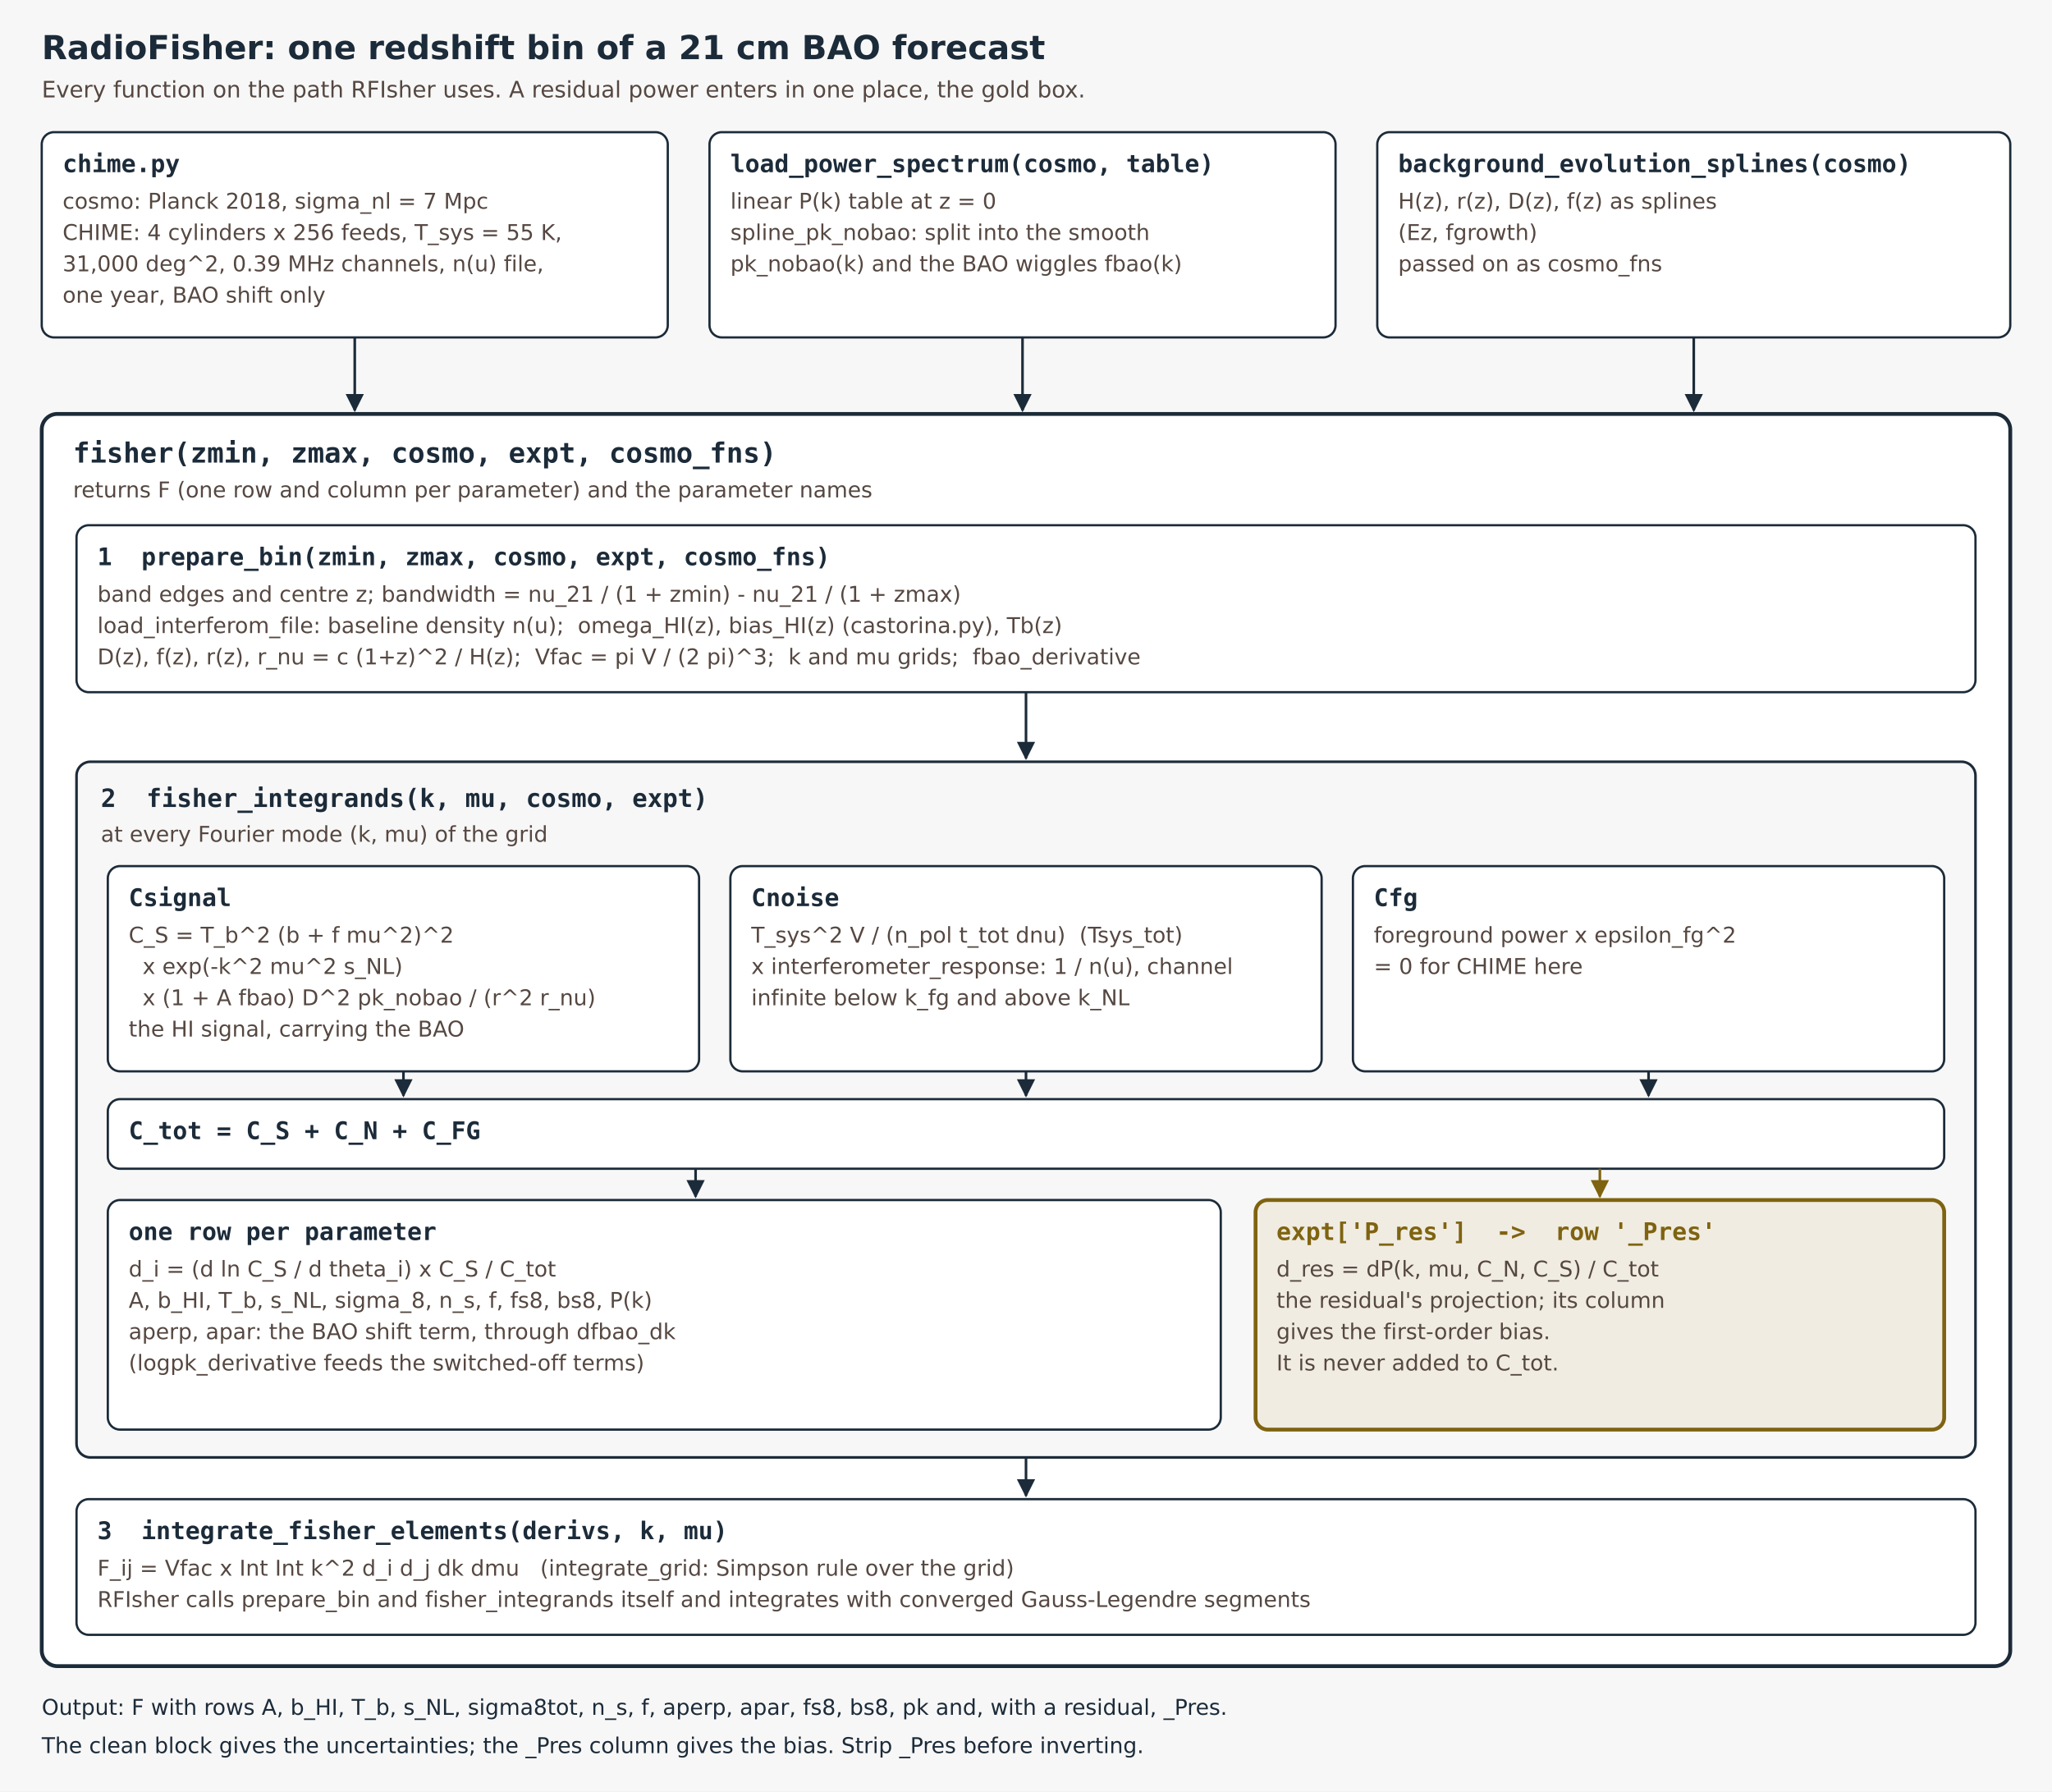
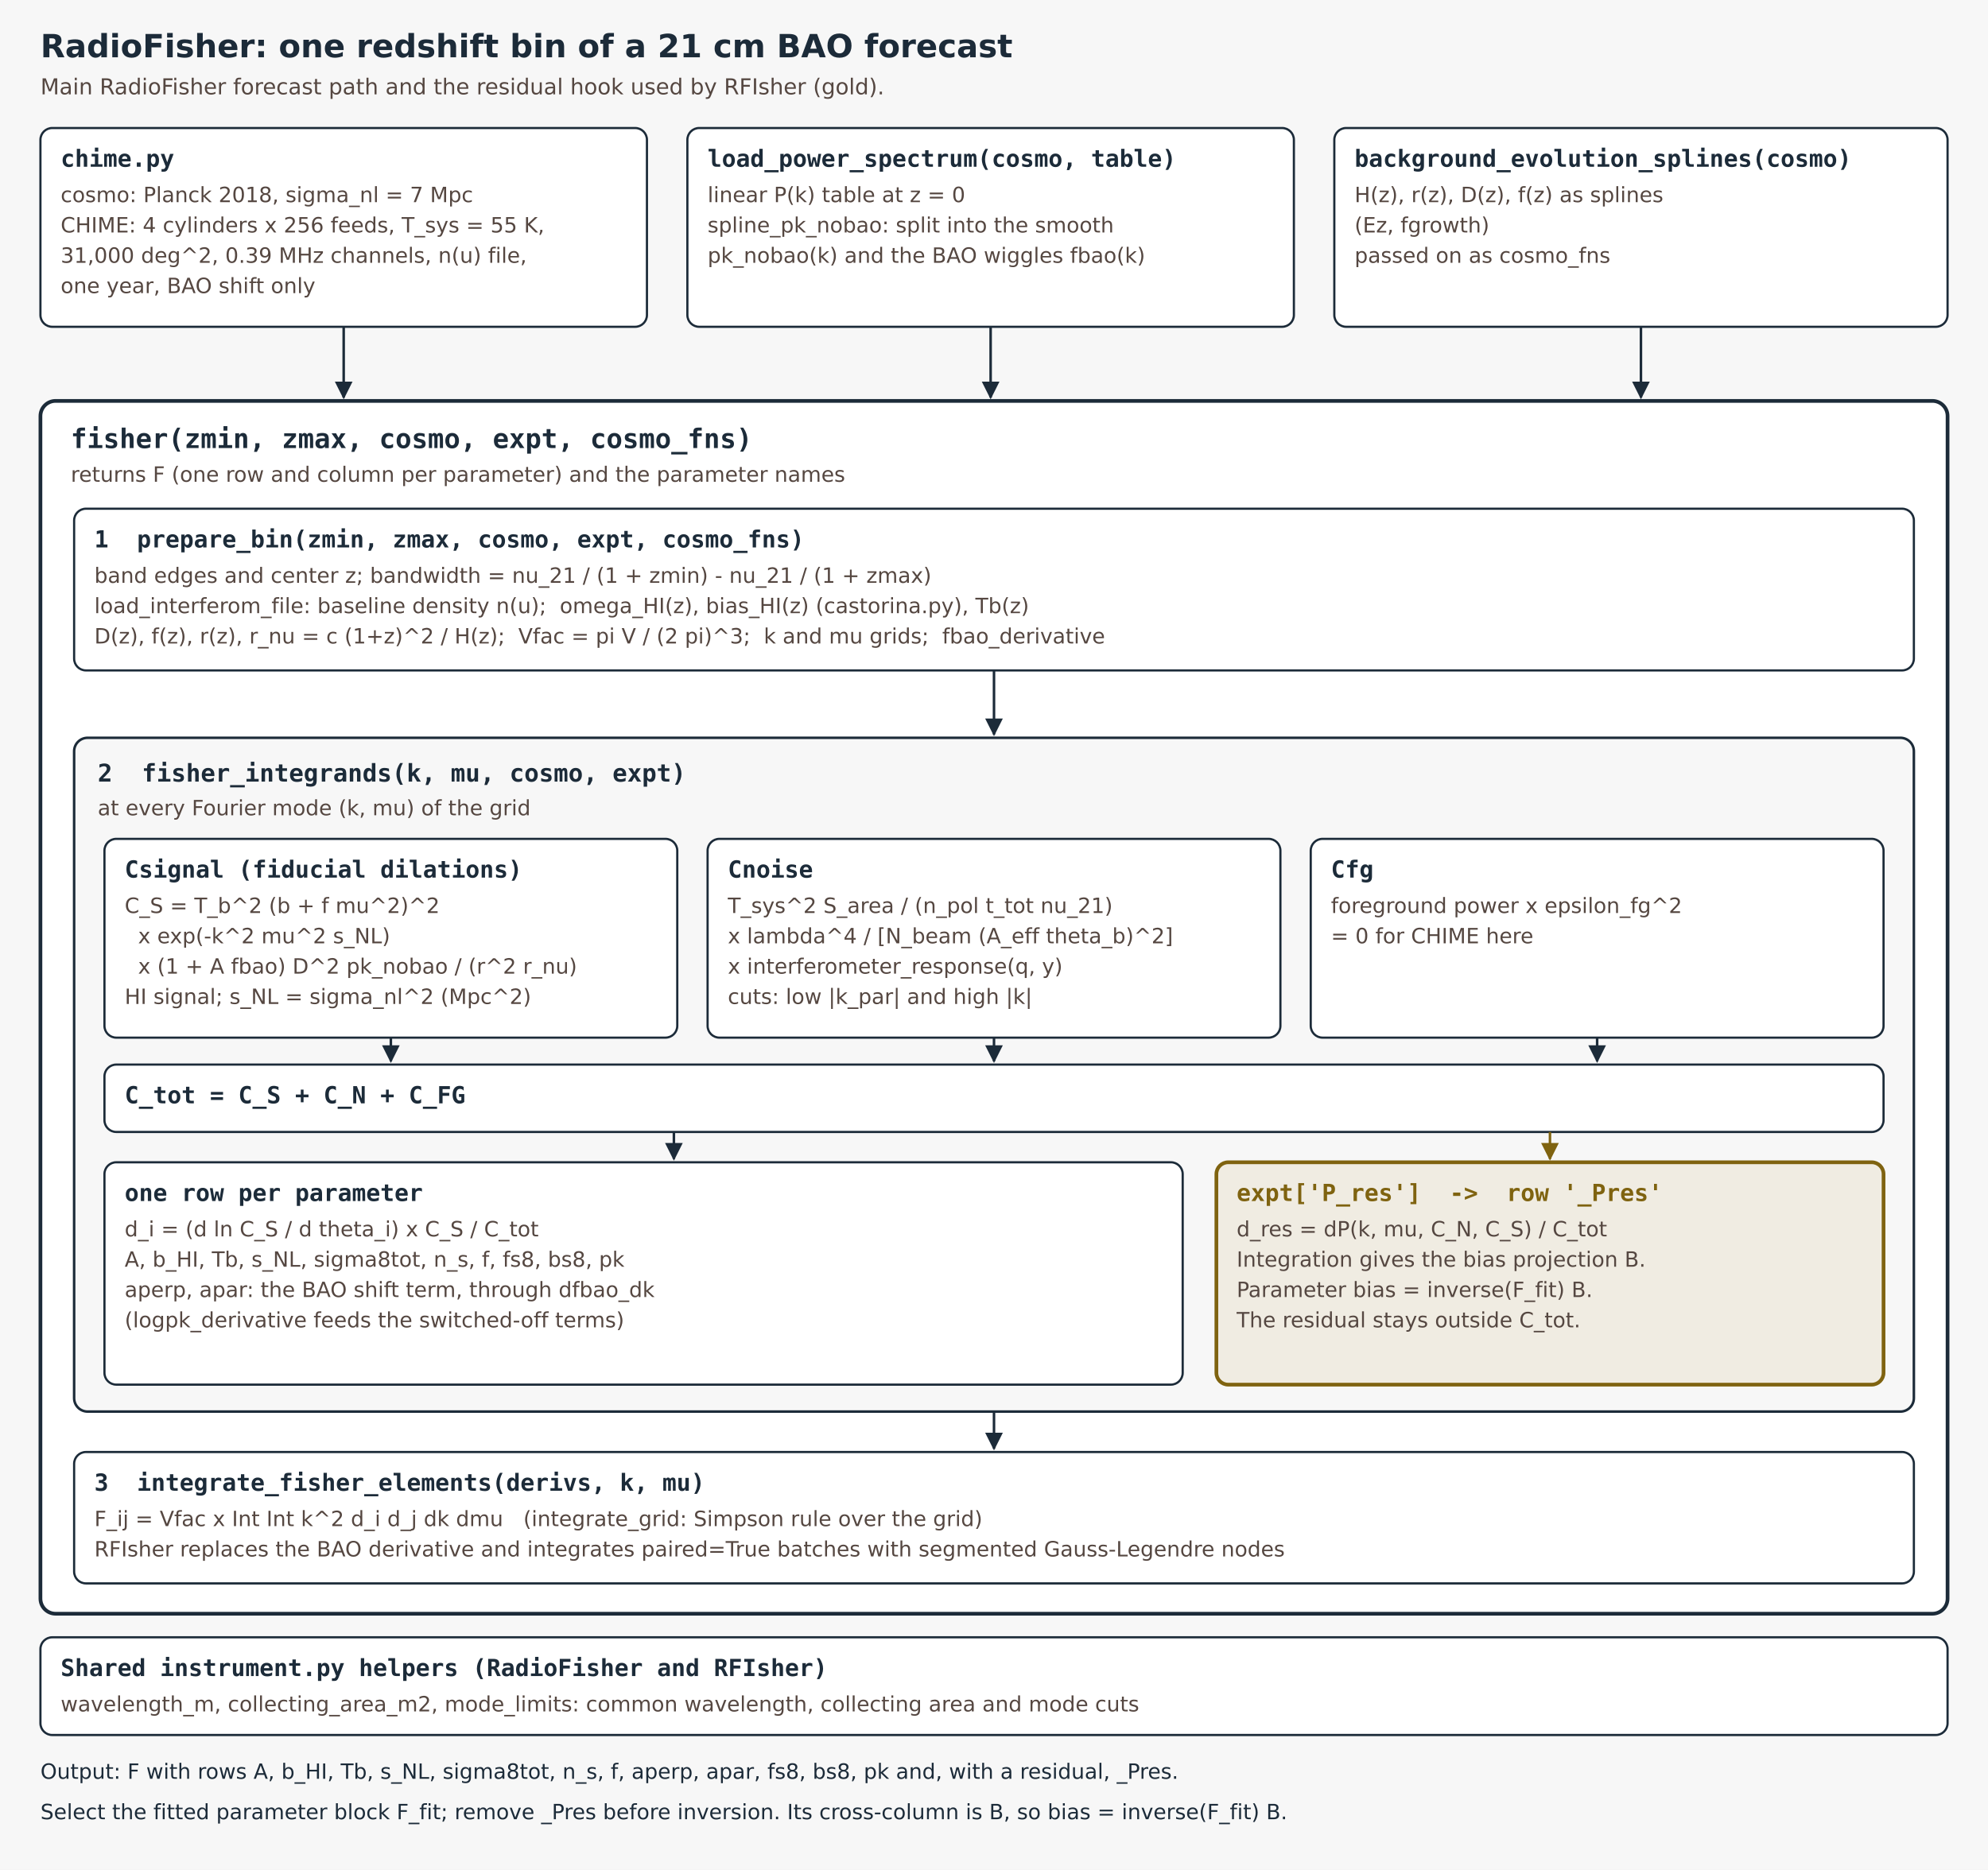
- <svg xmlns="http://www.w3.org/2000/svg" viewBox="0 0 1180 1030" font-family="DejaVu Sans, sans-serif" role="img" aria-label="RadioFisher call graph: inputs, fisher(), the integrands and where the residual row is added">
+ <svg xmlns="http://www.w3.org/2000/svg" viewBox="0 0 1180 1110" font-family="DejaVu Sans, sans-serif" role="img" aria-label="RadioFisher call graph: inputs, fisher(), the integrands and where the residual row is added">
  <defs>
    <marker id="a" viewBox="0 0 10 10" refX="9" refY="5" markerWidth="7" markerHeight="7" orient="auto">
      <path d="M0,0 L10,5 L0,10 z" fill="#1C2B39" />
    </marker>
    <marker id="b" viewBox="0 0 10 10" refX="9" refY="5" markerWidth="7" markerHeight="7" orient="auto">
      <path d="M0,0 L10,5 L0,10 z" fill="#7F6310" />
    </marker>
  </defs>
-   <rect width="1180" height="1030" fill="#F7F7F7" />
+   <rect width="1180" height="1110" fill="#F7F7F7" />
  <text x="24" y="34" font-size="19" fill="#1C2B39" font-weight="600" text-anchor="start" xml:space="preserve">RadioFisher: one redshift bin of a 21 cm BAO forecast</text>
-   <text x="24" y="56" font-size="13" fill="#554741" font-weight="normal" text-anchor="start" xml:space="preserve">Every function on the path RFIsher uses. A residual power enters in one place, the gold box.</text>
+   <text x="24" y="56" font-size="13" fill="#554741" font-weight="normal" text-anchor="start" xml:space="preserve">Main RadioFisher forecast path and the residual hook used by RFIsher (gold).</text>
  <rect x="24" y="76" width="360" height="118" rx="7" fill="#FFFFFF" stroke="#1C2B39" stroke-width="1.3" />
  <text x="36" y="99" font-size="14" fill="#1C2B39" font-weight="600" text-anchor="start" font-family="DejaVu Sans Mono, monospace" xml:space="preserve">chime.py</text>
  <text x="36" y="120" font-size="12.5" fill="#554741" font-weight="normal" text-anchor="start" xml:space="preserve">cosmo: Planck 2018, sigma_nl = 7 Mpc</text>
  <text x="36" y="138" font-size="12.5" fill="#554741" font-weight="normal" text-anchor="start" xml:space="preserve">CHIME: 4 cylinders x 256 feeds, T_sys = 55 K,</text>
  <text x="36" y="156" font-size="12.5" fill="#554741" font-weight="normal" text-anchor="start" xml:space="preserve">31,000 deg^2, 0.39 MHz channels, n(u) file,</text>
  <text x="36" y="174" font-size="12.5" fill="#554741" font-weight="normal" text-anchor="start" xml:space="preserve">one year, BAO shift only</text>
  <rect x="408" y="76" width="360" height="118" rx="7" fill="#FFFFFF" stroke="#1C2B39" stroke-width="1.3" />
  <text x="420" y="99" font-size="14" fill="#1C2B39" font-weight="600" text-anchor="start" font-family="DejaVu Sans Mono, monospace" xml:space="preserve">load_power_spectrum(cosmo, table)</text>
  <text x="420" y="120" font-size="12.5" fill="#554741" font-weight="normal" text-anchor="start" xml:space="preserve">linear P(k) table at z = 0</text>
  <text x="420" y="138" font-size="12.5" fill="#554741" font-weight="normal" text-anchor="start" xml:space="preserve">spline_pk_nobao: split into the smooth</text>
  <text x="420" y="156" font-size="12.5" fill="#554741" font-weight="normal" text-anchor="start" xml:space="preserve">pk_nobao(k) and the BAO wiggles fbao(k)</text>
  <rect x="792" y="76" width="364" height="118" rx="7" fill="#FFFFFF" stroke="#1C2B39" stroke-width="1.3" />
  <text x="804" y="99" font-size="14" fill="#1C2B39" font-weight="600" text-anchor="start" font-family="DejaVu Sans Mono, monospace" xml:space="preserve">background_evolution_splines(cosmo)</text>
  <text x="804" y="120" font-size="12.5" fill="#554741" font-weight="normal" text-anchor="start" xml:space="preserve">H(z), r(z), D(z), f(z) as splines</text>
  <text x="804" y="138" font-size="12.5" fill="#554741" font-weight="normal" text-anchor="start" xml:space="preserve">(Ez, fgrowth)</text>
  <text x="804" y="156" font-size="12.5" fill="#554741" font-weight="normal" text-anchor="start" xml:space="preserve">passed on as cosmo_fns</text>
  <line x1="204" y1="194" x2="204" y2="236" stroke="#1C2B39" stroke-width="1.5" marker-end="url(#a)" />
  <line x1="588" y1="194" x2="588" y2="236" stroke="#1C2B39" stroke-width="1.5" marker-end="url(#a)" />
  <line x1="974" y1="194" x2="974" y2="236" stroke="#1C2B39" stroke-width="1.5" marker-end="url(#a)" />
  <rect x="24" y="238" width="1132" height="720" rx="9" fill="#FFFFFF" stroke="#1C2B39" stroke-width="2.2" />
  <text x="42" y="266" font-size="16" fill="#1C2B39" font-weight="600" text-anchor="start" font-family="DejaVu Sans Mono, monospace" xml:space="preserve">fisher(zmin, zmax, cosmo, expt, cosmo_fns)</text>
  <text x="42" y="286" font-size="12.5" fill="#554741" font-weight="normal" text-anchor="start" xml:space="preserve">returns F (one row and column per parameter) and the parameter names</text>
  <rect x="44" y="302" width="1092" height="96" rx="7" fill="#FFFFFF" stroke="#1C2B39" stroke-width="1.3" />
  <text x="56" y="325" font-size="14" fill="#1C2B39" font-weight="600" text-anchor="start" font-family="DejaVu Sans Mono, monospace" xml:space="preserve">1  prepare_bin(zmin, zmax, cosmo, expt, cosmo_fns)</text>
-   <text x="56" y="346" font-size="12.5" fill="#554741" font-weight="normal" text-anchor="start" xml:space="preserve">band edges and centre z; bandwidth = nu_21 / (1 + zmin) - nu_21 / (1 + zmax)</text>
+   <text x="56" y="346" font-size="12.5" fill="#554741" font-weight="normal" text-anchor="start" xml:space="preserve">band edges and center z; bandwidth = nu_21 / (1 + zmin) - nu_21 / (1 + zmax)</text>
  <text x="56" y="364" font-size="12.5" fill="#554741" font-weight="normal" text-anchor="start" xml:space="preserve">load_interferom_file: baseline density n(u);  omega_HI(z), bias_HI(z) (castorina.py), Tb(z)</text>
  <text x="56" y="382" font-size="12.5" fill="#554741" font-weight="normal" text-anchor="start" xml:space="preserve">D(z), f(z), r(z), r_nu = c (1+z)^2 / H(z);  Vfac = pi V / (2 pi)^3;  k and mu grids;  fbao_derivative</text>
  <line x1="590" y1="398" x2="590" y2="436" stroke="#1C2B39" stroke-width="1.5" marker-end="url(#a)" />
  <rect x="44" y="438" width="1092" height="400" rx="8" fill="#F7F7F7" stroke="#1C2B39" stroke-width="1.5" />
  <text x="58" y="464" font-size="14.5" fill="#1C2B39" font-weight="600" text-anchor="start" font-family="DejaVu Sans Mono, monospace" xml:space="preserve">2  fisher_integrands(k, mu, cosmo, expt)</text>
  <text x="58" y="484" font-size="12.5" fill="#554741" font-weight="normal" text-anchor="start" xml:space="preserve">at every Fourier mode (k, mu) of the grid</text>
  <rect x="62" y="498" width="340" height="118" rx="7" fill="#FFFFFF" stroke="#1C2B39" stroke-width="1.3" />
-   <text x="74" y="521" font-size="14" fill="#1C2B39" font-weight="600" text-anchor="start" font-family="DejaVu Sans Mono, monospace" xml:space="preserve">Csignal</text>
+   <text x="74" y="521" font-size="14" fill="#1C2B39" font-weight="600" text-anchor="start" font-family="DejaVu Sans Mono, monospace" xml:space="preserve">Csignal (fiducial dilations)</text>
  <text x="74" y="542" font-size="12.5" fill="#554741" font-weight="normal" text-anchor="start" xml:space="preserve">C_S = T_b^2 (b + f mu^2)^2</text>
  <text x="74" y="560" font-size="12.5" fill="#554741" font-weight="normal" text-anchor="start" xml:space="preserve">  x exp(-k^2 mu^2 s_NL)</text>
  <text x="74" y="578" font-size="12.5" fill="#554741" font-weight="normal" text-anchor="start" xml:space="preserve">  x (1 + A fbao) D^2 pk_nobao / (r^2 r_nu)</text>
-   <text x="74" y="596" font-size="12.5" fill="#554741" font-weight="normal" text-anchor="start" xml:space="preserve">the HI signal, carrying the BAO</text>
+   <text x="74" y="596" font-size="12.5" fill="#554741" font-weight="normal" text-anchor="start" xml:space="preserve">HI signal; s_NL = sigma_nl^2 (Mpc^2)</text>
  <rect x="420" y="498" width="340" height="118" rx="7" fill="#FFFFFF" stroke="#1C2B39" stroke-width="1.3" />
  <text x="432" y="521" font-size="14" fill="#1C2B39" font-weight="600" text-anchor="start" font-family="DejaVu Sans Mono, monospace" xml:space="preserve">Cnoise</text>
-   <text x="432" y="542" font-size="12.5" fill="#554741" font-weight="normal" text-anchor="start" xml:space="preserve">T_sys^2 V / (n_pol t_tot dnu)  (Tsys_tot)</text>
-   <text x="432" y="560" font-size="12.5" fill="#554741" font-weight="normal" text-anchor="start" xml:space="preserve">x interferometer_response: 1 / n(u), channel</text>
-   <text x="432" y="578" font-size="12.5" fill="#554741" font-weight="normal" text-anchor="start" xml:space="preserve">infinite below k_fg and above k_NL</text>
+   <text x="432" y="542" font-size="12.5" fill="#554741" font-weight="normal" text-anchor="start" xml:space="preserve">T_sys^2 S_area / (n_pol t_tot nu_21)</text>
+   <text x="432" y="560" font-size="12.5" fill="#554741" font-weight="normal" text-anchor="start" xml:space="preserve">x lambda^4 / [N_beam (A_eff theta_b)^2]</text>
+   <text x="432" y="578" font-size="12.5" fill="#554741" font-weight="normal" text-anchor="start" xml:space="preserve">x interferometer_response(q, y)</text>
+   <text x="432" y="596" font-size="12.5" fill="#554741" font-weight="normal" text-anchor="start" xml:space="preserve">cuts: low |k_par| and high |k|</text>
  <rect x="778" y="498" width="340" height="118" rx="7" fill="#FFFFFF" stroke="#1C2B39" stroke-width="1.3" />
  <text x="790" y="521" font-size="14" fill="#1C2B39" font-weight="600" text-anchor="start" font-family="DejaVu Sans Mono, monospace" xml:space="preserve">Cfg</text>
  <text x="790" y="542" font-size="12.5" fill="#554741" font-weight="normal" text-anchor="start" xml:space="preserve">foreground power x epsilon_fg^2</text>
  <text x="790" y="560" font-size="12.5" fill="#554741" font-weight="normal" text-anchor="start" xml:space="preserve">= 0 for CHIME here</text>
  <rect x="62" y="632" width="1056" height="40" rx="7" fill="#FFFFFF" stroke="#1C2B39" stroke-width="1.3" />
  <text x="74" y="655" font-size="14" fill="#1C2B39" font-weight="600" text-anchor="start" font-family="DejaVu Sans Mono, monospace" xml:space="preserve">C_tot = C_S + C_N + C_FG</text>
  <line x1="232" y1="616" x2="232" y2="630" stroke="#1C2B39" stroke-width="1.5" marker-end="url(#a)" />
  <line x1="590" y1="616" x2="590" y2="630" stroke="#1C2B39" stroke-width="1.5" marker-end="url(#a)" />
  <line x1="948" y1="616" x2="948" y2="630" stroke="#1C2B39" stroke-width="1.5" marker-end="url(#a)" />
  <rect x="62" y="690" width="640" height="132" rx="7" fill="#FFFFFF" stroke="#1C2B39" stroke-width="1.3" />
  <text x="74" y="713" font-size="14" fill="#1C2B39" font-weight="600" text-anchor="start" font-family="DejaVu Sans Mono, monospace" xml:space="preserve">one row per parameter</text>
  <text x="74" y="734" font-size="12.5" fill="#554741" font-weight="normal" text-anchor="start" xml:space="preserve">d_i = (d ln C_S / d theta_i) x C_S / C_tot</text>
-   <text x="74" y="752" font-size="12.5" fill="#554741" font-weight="normal" text-anchor="start" xml:space="preserve">A, b_HI, T_b, s_NL, sigma_8, n_s, f, fs8, bs8, P(k)</text>
+   <text x="74" y="752" font-size="12.5" fill="#554741" font-weight="normal" text-anchor="start" xml:space="preserve">A, b_HI, Tb, s_NL, sigma8tot, n_s, f, fs8, bs8, pk</text>
  <text x="74" y="770" font-size="12.5" fill="#554741" font-weight="normal" text-anchor="start" xml:space="preserve">aperp, apar: the BAO shift term, through dfbao_dk</text>
  <text x="74" y="788" font-size="12.5" fill="#554741" font-weight="normal" text-anchor="start" xml:space="preserve">(logpk_derivative feeds the switched-off terms)</text>
  <rect x="722" y="690" width="396" height="132" rx="7" fill="#F0ECE2" stroke="#7F6310" stroke-width="2.2" />
  <text x="734" y="713" font-size="14" fill="#7F6310" font-weight="600" text-anchor="start" font-family="DejaVu Sans Mono, monospace" xml:space="preserve">expt['P_res']  -&gt;  row '_Pres'</text>
  <text x="734" y="734" font-size="12.5" fill="#554741" font-weight="normal" text-anchor="start" xml:space="preserve">d_res = dP(k, mu, C_N, C_S) / C_tot</text>
-   <text x="734" y="752" font-size="12.5" fill="#554741" font-weight="normal" text-anchor="start" xml:space="preserve">the residual's projection; its column</text>
-   <text x="734" y="770" font-size="12.5" fill="#554741" font-weight="normal" text-anchor="start" xml:space="preserve">gives the first-order bias.</text>
-   <text x="734" y="788" font-size="12.5" fill="#554741" font-weight="normal" text-anchor="start" xml:space="preserve">It is never added to C_tot.</text>
+   <text x="734" y="752" font-size="12.5" fill="#554741" font-weight="normal" text-anchor="start" xml:space="preserve">Integration gives the bias projection B.</text>
+   <text x="734" y="770" font-size="12.5" fill="#554741" font-weight="normal" text-anchor="start" xml:space="preserve">Parameter bias = inverse(F_fit) B.</text>
+   <text x="734" y="788" font-size="12.5" fill="#554741" font-weight="normal" text-anchor="start" xml:space="preserve">The residual stays outside C_tot.</text>
  <line x1="400" y1="672" x2="400" y2="688" stroke="#1C2B39" stroke-width="1.5" marker-end="url(#a)" />
  <line x1="920" y1="672" x2="920" y2="688" stroke="#7F6310" stroke-width="1.5" marker-end="url(#b)" />
  <line x1="590" y1="838" x2="590" y2="860" stroke="#1C2B39" stroke-width="1.5" marker-end="url(#a)" />
  <rect x="44" y="862" width="1092" height="78" rx="7" fill="#FFFFFF" stroke="#1C2B39" stroke-width="1.3" />
  <text x="56" y="885" font-size="14" fill="#1C2B39" font-weight="600" text-anchor="start" font-family="DejaVu Sans Mono, monospace" xml:space="preserve">3  integrate_fisher_elements(derivs, k, mu)</text>
  <text x="56" y="906" font-size="12.5" fill="#554741" font-weight="normal" text-anchor="start" xml:space="preserve">F_ij = Vfac x Int Int k^2 d_i d_j dk dmu   (integrate_grid: Simpson rule over the grid)</text>
-   <text x="56" y="924" font-size="12.5" fill="#554741" font-weight="normal" text-anchor="start" xml:space="preserve">RFIsher calls prepare_bin and fisher_integrands itself and integrates with converged Gauss-Legendre segments</text>
-   <text x="24" y="986" font-size="12.5" fill="#1C2B39" font-weight="normal" text-anchor="start" xml:space="preserve">Output: F with rows A, b_HI, T_b, s_NL, sigma8tot, n_s, f, aperp, apar, fs8, bs8, pk and, with a residual, _Pres.</text>
-   <text x="24" y="1008" font-size="12.5" fill="#1C2B39" font-weight="normal" text-anchor="start" xml:space="preserve">The clean block gives the uncertainties; the _Pres column gives the bias. Strip _Pres before inverting.</text>
+   <text x="56" y="924" font-size="12.5" fill="#554741" font-weight="normal" text-anchor="start" xml:space="preserve">RFIsher replaces the BAO derivative and integrates paired=True batches with segmented Gauss-Legendre nodes</text>
+   <rect x="24" y="972" width="1132" height="58" rx="7" fill="#FFFFFF" stroke="#1C2B39" stroke-width="1.3" />
+   <text x="36" y="995" font-size="14" fill="#1C2B39" font-weight="600" text-anchor="start" font-family="DejaVu Sans Mono, monospace" xml:space="preserve">Shared instrument.py helpers (RadioFisher and RFIsher)</text>
+   <text x="36" y="1016" font-size="12.5" fill="#554741" font-weight="normal" text-anchor="start" xml:space="preserve">wavelength_m, collecting_area_m2, mode_limits: common wavelength, collecting area and mode cuts</text>
+   <text x="24" y="1056" font-size="12.5" fill="#1C2B39" font-weight="normal" text-anchor="start" xml:space="preserve">Output: F with rows A, b_HI, Tb, s_NL, sigma8tot, n_s, f, aperp, apar, fs8, bs8, pk and, with a residual, _Pres.</text>
+   <text x="24" y="1080" font-size="12.5" fill="#1C2B39" font-weight="normal" text-anchor="start" xml:space="preserve">Select the fitted parameter block F_fit; remove _Pres before inversion. Its cross-column is B, so bias = inverse(F_fit) B.</text>
</svg>
